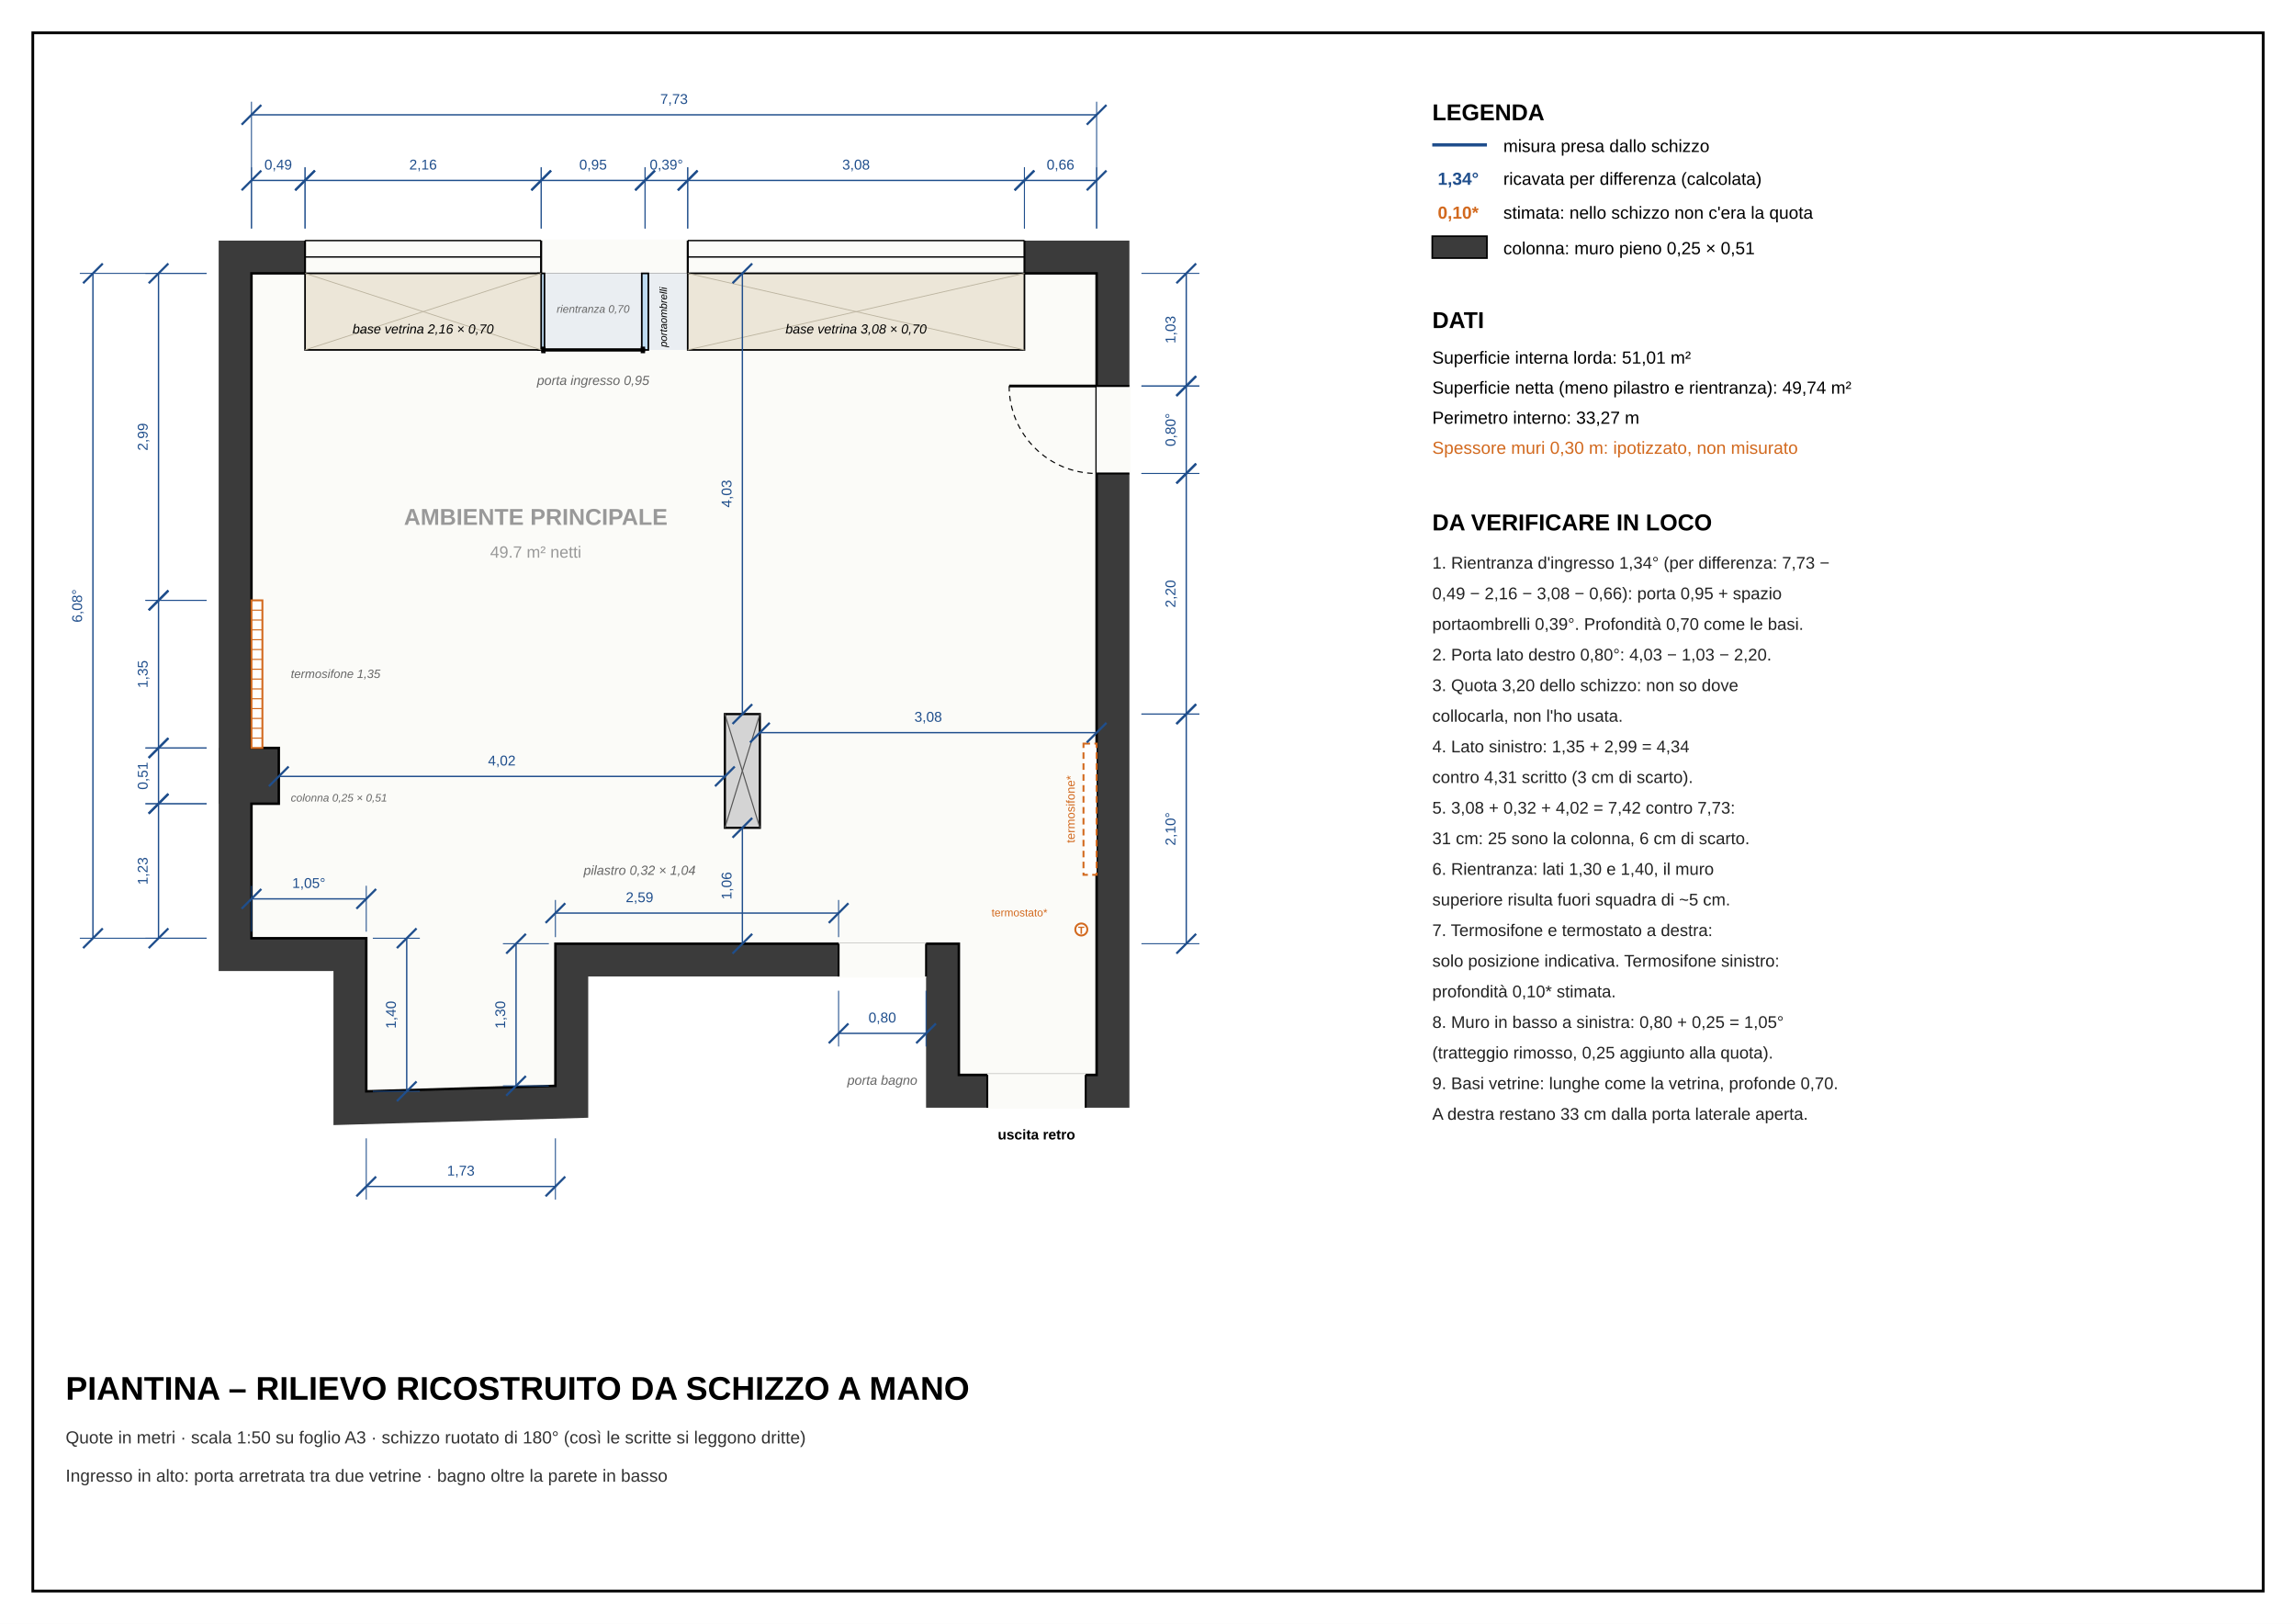
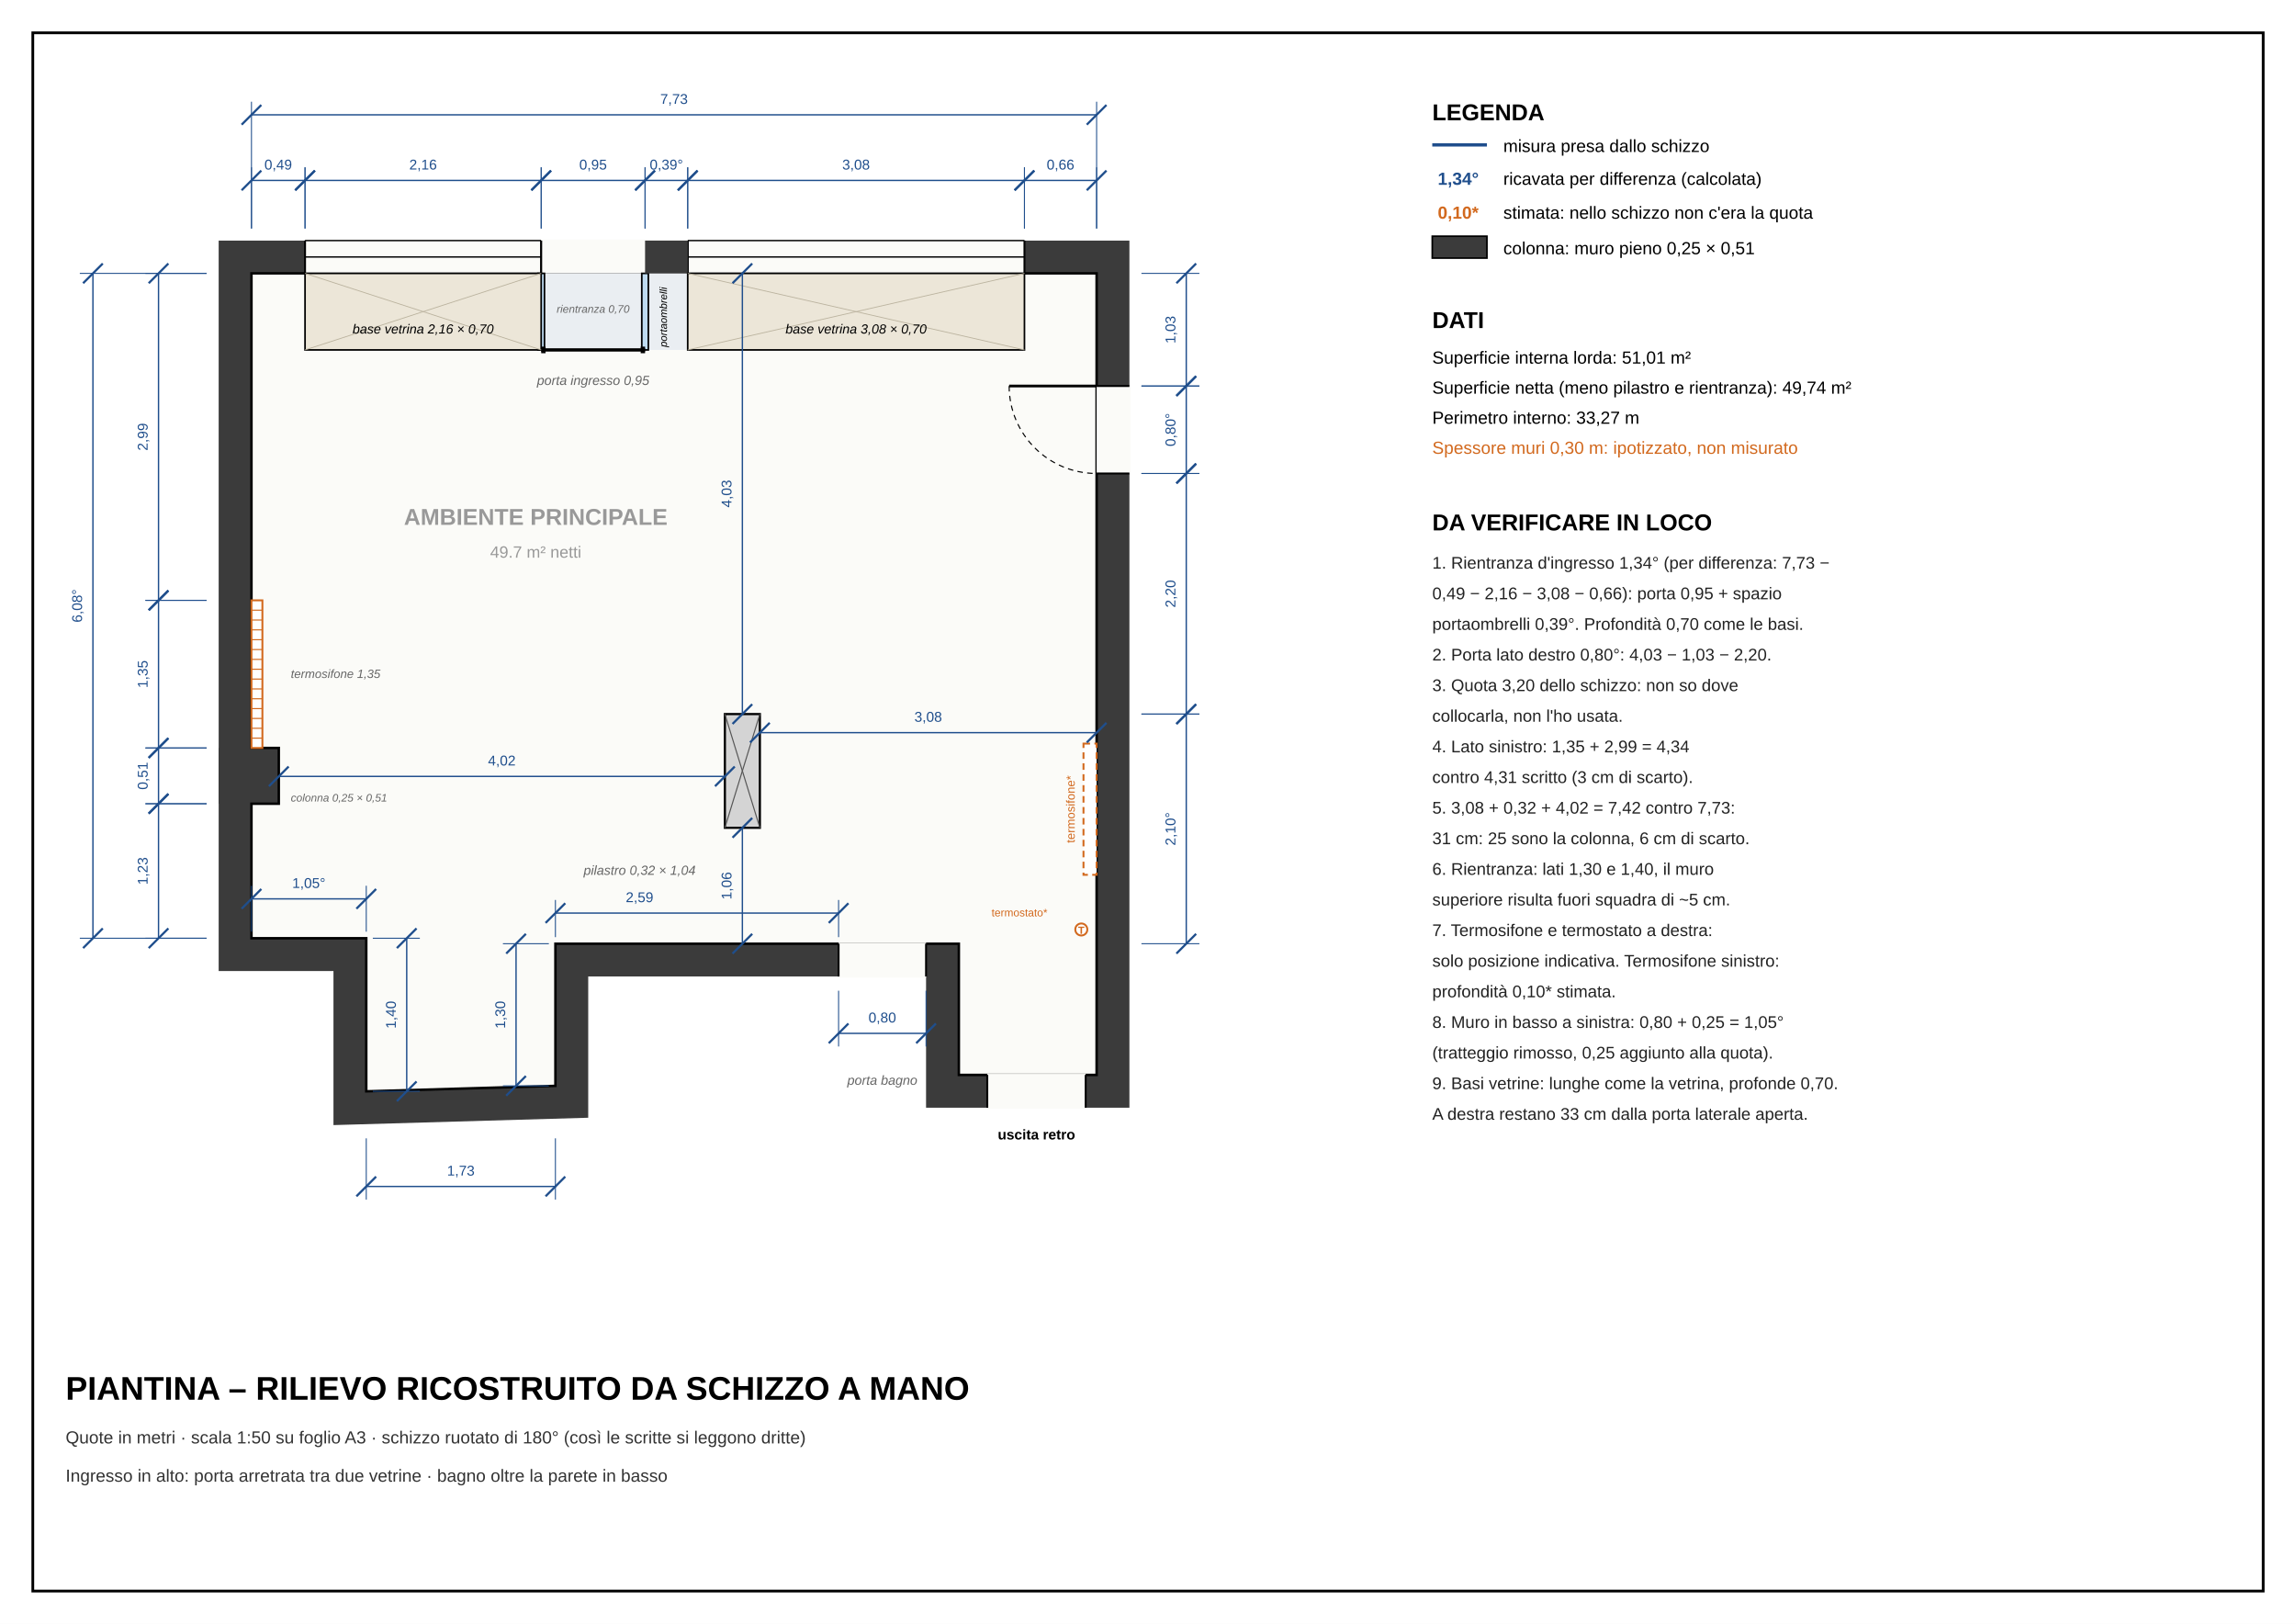
<svg xmlns="http://www.w3.org/2000/svg" width="420mm" height="297mm" viewBox="0 0 420 297" font-family="Arial, Helvetica, sans-serif">
  <defs>
    <pattern id="hatch" width="1.6" height="1.6" patternUnits="userSpaceOnUse" patternTransform="rotate(45)">
      <line x1="0" y1="0" x2="0" y2="1.6" stroke="#777" stroke-width="0.25" />
    </pattern>
  </defs>
  <rect width="420" height="297" fill="#ffffff" />
  <rect x="6" y="6" width="408" height="285" fill="none" stroke="#000" stroke-width="0.5" />
  <polygon points="46.00,50.00 200.60,50.00 200.60,196.60 175.40,196.60 175.40,172.60 101.60,172.60 101.60,198.60 67.00,199.60 67.00,171.60 46.00,171.60 46.00,147.00 51.00,147.00 51.00,136.80 46.00,136.80" fill="none" stroke="#3b3b3b" stroke-width="12.00" stroke-linejoin="miter" stroke-miterlimit="10" />
  <polygon points="46.00,50.00 200.60,50.00 200.60,196.60 175.40,196.60 175.40,172.60 101.60,172.60 101.60,198.60 67.00,199.60 67.00,171.60 46.00,171.60 46.00,147.00 51.00,147.00 51.00,136.80 46.00,136.80" fill="#fbfbf8" stroke="none" />
  <rect x="40.00" y="136.80" width="11.00" height="10.20" fill="#3b3b3b" stroke="none" stroke-width="0.25" />
  <polygon points="46.00,50.00 200.60,50.00 200.60,196.60 175.40,196.60 175.40,172.60 101.60,172.60 101.60,198.60 67.00,199.60 67.00,171.60 46.00,171.60 46.00,147.00 51.00,147.00 51.00,136.80 46.00,136.80" fill="none" stroke="#000" stroke-width="0.45" stroke-linejoin="miter" />
  <rect x="55.80" y="43.80" width="43.20" height="6.20" fill="#fbfbf8" stroke="none" stroke-width="0.25" />
  <line x1="55.80" y1="44.00" x2="55.80" y2="50.00" stroke="#000" stroke-width="0.35" />
  <line x1="99.00" y1="44.00" x2="99.00" y2="50.00" stroke="#000" stroke-width="0.35" />
  <line x1="55.80" y1="44.00" x2="99.00" y2="44.00" stroke="#000" stroke-width="0.25" />
  <line x1="55.80" y1="47.00" x2="99.00" y2="47.00" stroke="#000" stroke-width="0.25" />
  <line x1="55.80" y1="50.00" x2="99.00" y2="50.00" stroke="#000" stroke-width="0.25" />
  <rect x="125.80" y="43.80" width="61.60" height="6.20" fill="#fbfbf8" stroke="none" stroke-width="0.25" />
  <line x1="125.80" y1="44.00" x2="125.80" y2="50.00" stroke="#000" stroke-width="0.35" />
  <line x1="187.40" y1="44.00" x2="187.40" y2="50.00" stroke="#000" stroke-width="0.35" />
  <line x1="125.80" y1="44.00" x2="187.40" y2="44.00" stroke="#000" stroke-width="0.25" />
  <line x1="125.80" y1="47.00" x2="187.40" y2="47.00" stroke="#000" stroke-width="0.25" />
  <line x1="125.80" y1="50.00" x2="187.40" y2="50.00" stroke="#000" stroke-width="0.25" />
  <rect x="99.00" y="43.80" width="26.80" height="6.20" fill="#fbfbf8" stroke="none" stroke-width="0.25" />
  <line x1="99.00" y1="44.00" x2="99.00" y2="50.00" stroke="#000" stroke-width="0.35" />
  <line x1="125.80" y1="44.00" x2="125.80" y2="50.00" stroke="#000" stroke-width="0.35" />
  <rect x="99.00" y="50.00" width="26.80" height="14.00" fill="#eaeef2" stroke="none" stroke-width="0.25" />
  <rect x="98.40" y="50.00" width="1.20" height="14.00" fill="#bfdcf2" stroke="#000" stroke-width="0.3" />
  <rect x="117.40" y="50.00" width="1.20" height="14.00" fill="#bfdcf2" stroke="#000" stroke-width="0.3" />
  <line x1="99.00" y1="64.00" x2="118.00" y2="64.00" stroke="#000" stroke-width="0.6" />
  <rect x="99.00" y="63.40" width="0.80" height="1.20" fill="#000" stroke="none" stroke-width="0.25" />
  <rect x="117.20" y="63.40" width="0.80" height="1.20" fill="#000" stroke="none" stroke-width="0.25" />
+   <rect x="118.00" y="44.00" width="7.80" height="6.00" fill="#3b3b3b" stroke="none" stroke-width="0.25" />
  <rect x="200.60" y="70.60" width="6.20" height="16.00" fill="#fbfbf8" stroke="none" stroke-width="0.25" />
  <line x1="200.60" y1="70.60" x2="206.60" y2="70.60" stroke="#000" stroke-width="0.35" />
  <line x1="200.60" y1="86.60" x2="206.60" y2="86.60" stroke="#000" stroke-width="0.35" />
  <line x1="200.60" y1="70.60" x2="184.60" y2="70.60" stroke="#000" stroke-width="0.5" />
  <path d="M 184.60 70.60 A 16.00 16.00 0 0 0 200.60 86.60" fill="none" stroke="#000" stroke-width="0.2" stroke-dasharray="1 0.8" />
  <rect x="153.40" y="172.40" width="16.00" height="6.40" fill="#fbfbf8" stroke="none" stroke-width="0.25" />
  <line x1="153.40" y1="172.60" x2="153.40" y2="178.60" stroke="#000" stroke-width="0.35" />
  <line x1="169.40" y1="172.60" x2="169.40" y2="178.60" stroke="#000" stroke-width="0.35" />
  <rect x="180.60" y="196.40" width="18.00" height="6.40" fill="#fbfbf8" stroke="none" stroke-width="0.25" />
  <line x1="180.60" y1="196.60" x2="180.60" y2="202.60" stroke="#000" stroke-width="0.35" />
  <line x1="198.60" y1="196.60" x2="198.60" y2="202.60" stroke="#000" stroke-width="0.35" />
  <rect x="180.60" y="196.40" width="18.00" height="6.40" fill="none" stroke="none" stroke-width="0.25" />
  <rect x="55.80" y="50.00" width="43.20" height="14.00" fill="#ece6d8" stroke="#000" stroke-width="0.3" />
  <line x1="55.80" y1="50.00" x2="99.00" y2="64.00" stroke="#bbb39f" stroke-width="0.15" />
  <line x1="55.80" y1="64.00" x2="99.00" y2="50.00" stroke="#bbb39f" stroke-width="0.15" />
  <rect x="125.80" y="50.00" width="61.60" height="14.00" fill="#ece6d8" stroke="#000" stroke-width="0.3" />
  <line x1="125.80" y1="50.00" x2="187.40" y2="64.00" stroke="#bbb39f" stroke-width="0.15" />
  <line x1="125.80" y1="64.00" x2="187.40" y2="50.00" stroke="#bbb39f" stroke-width="0.15" />
  <rect x="132.60" y="130.60" width="6.40" height="20.80" fill="#d4d4d4" stroke="#000" stroke-width="0.4" />
  <line x1="132.60" y1="130.60" x2="139.00" y2="151.40" stroke="#555" stroke-width="0.2" />
  <line x1="139.00" y1="130.60" x2="132.60" y2="151.40" stroke="#555" stroke-width="0.2" />
  <rect x="46.00" y="109.80" width="2.00" height="27.00" fill="#fff" stroke="#d2691e" stroke-width="0.35" />
  <line x1="46.00" y1="111.60" x2="48.00" y2="111.60" stroke="#d2691e" stroke-width="0.2" />
  <line x1="46.00" y1="113.40" x2="48.00" y2="113.40" stroke="#d2691e" stroke-width="0.2" />
  <line x1="46.00" y1="115.20" x2="48.00" y2="115.20" stroke="#d2691e" stroke-width="0.2" />
  <line x1="46.00" y1="117.00" x2="48.00" y2="117.00" stroke="#d2691e" stroke-width="0.2" />
  <line x1="46.00" y1="118.80" x2="48.00" y2="118.80" stroke="#d2691e" stroke-width="0.2" />
  <line x1="46.00" y1="120.60" x2="48.00" y2="120.60" stroke="#d2691e" stroke-width="0.2" />
  <line x1="46.00" y1="122.40" x2="48.00" y2="122.40" stroke="#d2691e" stroke-width="0.2" />
  <line x1="46.00" y1="124.20" x2="48.00" y2="124.20" stroke="#d2691e" stroke-width="0.2" />
  <line x1="46.00" y1="126.00" x2="48.00" y2="126.00" stroke="#d2691e" stroke-width="0.2" />
  <line x1="46.00" y1="127.80" x2="48.00" y2="127.80" stroke="#d2691e" stroke-width="0.2" />
  <line x1="46.00" y1="129.60" x2="48.00" y2="129.60" stroke="#d2691e" stroke-width="0.2" />
  <line x1="46.00" y1="131.40" x2="48.00" y2="131.40" stroke="#d2691e" stroke-width="0.2" />
  <line x1="46.00" y1="133.20" x2="48.00" y2="133.20" stroke="#d2691e" stroke-width="0.2" />
  <line x1="46.00" y1="135.00" x2="48.00" y2="135.00" stroke="#d2691e" stroke-width="0.2" />
  <rect x="198.20" y="136.00" width="2.40" height="24.00" fill="#fff" stroke="#d2691e" stroke-width="0.35" stroke-dasharray="1.2 0.8" />
  <text x="196.60" y="148.00" font-size="2.2" fill="#d2691e" text-anchor="middle" font-weight="normal" font-style="normal" transform="rotate(-90 196.60 148.00)">termosifone*</text>
  <circle cx="197.80" cy="170.00" r="1.1" fill="#fff" stroke="#d2691e" stroke-width="0.35" />
  <text x="197.80" y="170.80" font-size="1.9" fill="#d2691e" text-anchor="middle" font-weight="bold">T</text>
  <text x="191.60" y="167.60" font-size="2.0" fill="#d2691e" text-anchor="end" font-weight="normal" font-style="normal">termostato*</text>
  <text x="77.40" y="61.00" font-size="2.4" fill="#000" text-anchor="middle" font-weight="normal" font-style="italic">base vetrina 2,16 × 0,70</text>
  <text x="156.60" y="61.00" font-size="2.4" fill="#000" text-anchor="middle" font-weight="normal" font-style="italic">base vetrina 3,08 × 0,70</text>
  <text x="108.50" y="70.40" font-size="2.4" fill="#666666" text-anchor="middle" font-weight="normal" font-style="italic">porta ingresso 0,95</text>
  <text x="108.50" y="57.20" font-size="2.0" fill="#666666" text-anchor="middle" font-weight="normal" font-style="italic">rientranza 0,70</text>
  <text x="122.00" y="58.00" font-size="1.9" fill="#000" text-anchor="middle" font-weight="normal" font-style="italic" transform="rotate(-90 122.00 58.00)">portaombrelli</text>
  <text x="117.00" y="160.00" font-size="2.4" fill="#666666" text-anchor="middle" font-weight="normal" font-style="italic">pilastro 0,32 × 1,04</text>
  <text x="53.20" y="124.00" font-size="2.2" fill="#666666" text-anchor="start" font-weight="normal" font-style="italic">termosifone 1,35</text>
  <text x="53.20" y="146.60" font-size="2.0" fill="#666666" text-anchor="start" font-weight="normal" font-style="italic">colonna 0,25 × 0,51</text>
  <text x="161.40" y="198.40" font-size="2.4" fill="#666666" text-anchor="middle" font-weight="normal" font-style="italic">porta bagno</text>
  <text x="189.60" y="208.40" font-size="2.6" fill="#000" text-anchor="middle" font-weight="bold" font-style="normal">uscita retro</text>
  <text x="98.00" y="96.00" font-size="4.2" fill="#999" text-anchor="middle" font-weight="bold" font-style="normal">AMBIENTE PRINCIPALE</text>
  <text x="98.00" y="102.00" font-size="3.0" fill="#999" text-anchor="middle" font-weight="normal" font-style="normal">49.7 m² netti</text>
  <line x1="46.00" y1="41.80" x2="46.00" y2="30.60" stroke="#1f4e8c" stroke-width="0.18" />
  <line x1="55.80" y1="41.80" x2="55.80" y2="30.60" stroke="#1f4e8c" stroke-width="0.18" />
  <line x1="46.00" y1="33.00" x2="55.80" y2="33.00" stroke="#1f4e8c" stroke-width="0.25" />
  <line x1="44.20" y1="34.80" x2="47.80" y2="31.20" stroke="#1f4e8c" stroke-width="0.4" />
  <line x1="54.00" y1="34.80" x2="57.60" y2="31.20" stroke="#1f4e8c" stroke-width="0.4" />
  <text x="50.90" y="31.00" font-size="2.6" fill="#1f4e8c" text-anchor="middle" font-weight="normal" font-style="normal">0,49</text>
  <line x1="55.80" y1="41.80" x2="55.80" y2="30.60" stroke="#1f4e8c" stroke-width="0.18" />
  <line x1="99.00" y1="41.80" x2="99.00" y2="30.60" stroke="#1f4e8c" stroke-width="0.18" />
  <line x1="55.80" y1="33.00" x2="99.00" y2="33.00" stroke="#1f4e8c" stroke-width="0.25" />
  <line x1="54.00" y1="34.80" x2="57.60" y2="31.20" stroke="#1f4e8c" stroke-width="0.4" />
  <line x1="97.20" y1="34.80" x2="100.80" y2="31.20" stroke="#1f4e8c" stroke-width="0.4" />
  <text x="77.40" y="31.00" font-size="2.6" fill="#1f4e8c" text-anchor="middle" font-weight="normal" font-style="normal">2,16</text>
  <line x1="99.00" y1="41.80" x2="99.00" y2="30.60" stroke="#1f4e8c" stroke-width="0.18" />
  <line x1="118.00" y1="41.80" x2="118.00" y2="30.60" stroke="#1f4e8c" stroke-width="0.18" />
  <line x1="99.00" y1="33.00" x2="118.00" y2="33.00" stroke="#1f4e8c" stroke-width="0.25" />
  <line x1="97.20" y1="34.80" x2="100.80" y2="31.20" stroke="#1f4e8c" stroke-width="0.4" />
  <line x1="116.20" y1="34.80" x2="119.80" y2="31.20" stroke="#1f4e8c" stroke-width="0.4" />
  <text x="108.50" y="31.00" font-size="2.6" fill="#1f4e8c" text-anchor="middle" font-weight="normal" font-style="normal">0,95</text>
  <line x1="118.00" y1="41.80" x2="118.00" y2="30.60" stroke="#1f4e8c" stroke-width="0.18" />
  <line x1="125.80" y1="41.80" x2="125.80" y2="30.60" stroke="#1f4e8c" stroke-width="0.18" />
  <line x1="118.00" y1="33.00" x2="125.80" y2="33.00" stroke="#1f4e8c" stroke-width="0.25" />
  <line x1="116.20" y1="34.80" x2="119.80" y2="31.20" stroke="#1f4e8c" stroke-width="0.4" />
  <line x1="124.00" y1="34.80" x2="127.60" y2="31.20" stroke="#1f4e8c" stroke-width="0.4" />
  <text x="121.90" y="31.00" font-size="2.6" fill="#1f4e8c" text-anchor="middle" font-weight="normal" font-style="normal">0,39°</text>
  <line x1="125.80" y1="41.80" x2="125.80" y2="30.60" stroke="#1f4e8c" stroke-width="0.18" />
  <line x1="187.40" y1="41.80" x2="187.40" y2="30.60" stroke="#1f4e8c" stroke-width="0.18" />
  <line x1="125.80" y1="33.00" x2="187.40" y2="33.00" stroke="#1f4e8c" stroke-width="0.25" />
  <line x1="124.00" y1="34.80" x2="127.60" y2="31.20" stroke="#1f4e8c" stroke-width="0.4" />
  <line x1="185.60" y1="34.80" x2="189.20" y2="31.20" stroke="#1f4e8c" stroke-width="0.4" />
  <text x="156.60" y="31.00" font-size="2.6" fill="#1f4e8c" text-anchor="middle" font-weight="normal" font-style="normal">3,08</text>
  <line x1="187.40" y1="41.80" x2="187.40" y2="30.60" stroke="#1f4e8c" stroke-width="0.18" />
  <line x1="200.60" y1="41.80" x2="200.60" y2="30.60" stroke="#1f4e8c" stroke-width="0.18" />
  <line x1="187.40" y1="33.00" x2="200.60" y2="33.00" stroke="#1f4e8c" stroke-width="0.25" />
  <line x1="185.60" y1="34.80" x2="189.20" y2="31.20" stroke="#1f4e8c" stroke-width="0.4" />
  <line x1="198.80" y1="34.80" x2="202.40" y2="31.20" stroke="#1f4e8c" stroke-width="0.4" />
  <text x="194.00" y="31.00" font-size="2.6" fill="#1f4e8c" text-anchor="middle" font-weight="normal" font-style="normal">0,66</text>
  <line x1="46.00" y1="41.80" x2="46.00" y2="18.60" stroke="#1f4e8c" stroke-width="0.18" />
  <line x1="200.60" y1="41.80" x2="200.60" y2="18.60" stroke="#1f4e8c" stroke-width="0.18" />
  <line x1="46.00" y1="21.00" x2="200.60" y2="21.00" stroke="#1f4e8c" stroke-width="0.25" />
  <line x1="44.20" y1="22.80" x2="47.80" y2="19.20" stroke="#1f4e8c" stroke-width="0.4" />
  <line x1="198.80" y1="22.80" x2="202.40" y2="19.20" stroke="#1f4e8c" stroke-width="0.4" />
  <text x="123.30" y="19.00" font-size="2.6" fill="#1f4e8c" text-anchor="middle" font-weight="normal" font-style="normal">7,73</text>
  <line x1="208.80" y1="50.00" x2="219.40" y2="50.00" stroke="#1f4e8c" stroke-width="0.18" />
  <line x1="208.80" y1="70.60" x2="219.40" y2="70.60" stroke="#1f4e8c" stroke-width="0.18" />
  <line x1="217.00" y1="50.00" x2="217.00" y2="70.60" stroke="#1f4e8c" stroke-width="0.25" />
  <line x1="215.20" y1="51.80" x2="218.80" y2="48.20" stroke="#1f4e8c" stroke-width="0.4" />
  <line x1="215.20" y1="72.40" x2="218.80" y2="68.80" stroke="#1f4e8c" stroke-width="0.4" />
  <text x="215.00" y="60.30" font-size="2.6" fill="#1f4e8c" text-anchor="middle" font-weight="normal" font-style="normal" transform="rotate(-90 215.00 60.30)">1,03</text>
  <line x1="208.80" y1="70.60" x2="219.40" y2="70.60" stroke="#1f4e8c" stroke-width="0.18" />
  <line x1="208.80" y1="86.60" x2="219.40" y2="86.60" stroke="#1f4e8c" stroke-width="0.18" />
  <line x1="217.00" y1="70.60" x2="217.00" y2="86.60" stroke="#1f4e8c" stroke-width="0.25" />
  <line x1="215.20" y1="72.40" x2="218.80" y2="68.80" stroke="#1f4e8c" stroke-width="0.4" />
  <line x1="215.20" y1="88.40" x2="218.80" y2="84.80" stroke="#1f4e8c" stroke-width="0.4" />
  <text x="215.00" y="78.60" font-size="2.6" fill="#1f4e8c" text-anchor="middle" font-weight="normal" font-style="normal" transform="rotate(-90 215.00 78.60)">0,80°</text>
  <line x1="208.80" y1="86.60" x2="219.40" y2="86.60" stroke="#1f4e8c" stroke-width="0.18" />
  <line x1="208.80" y1="130.60" x2="219.40" y2="130.60" stroke="#1f4e8c" stroke-width="0.18" />
  <line x1="217.00" y1="86.60" x2="217.00" y2="130.60" stroke="#1f4e8c" stroke-width="0.25" />
  <line x1="215.20" y1="88.40" x2="218.80" y2="84.80" stroke="#1f4e8c" stroke-width="0.4" />
  <line x1="215.20" y1="132.40" x2="218.80" y2="128.80" stroke="#1f4e8c" stroke-width="0.4" />
  <text x="215.00" y="108.60" font-size="2.6" fill="#1f4e8c" text-anchor="middle" font-weight="normal" font-style="normal" transform="rotate(-90 215.00 108.60)">2,20</text>
  <line x1="208.80" y1="130.60" x2="219.40" y2="130.60" stroke="#1f4e8c" stroke-width="0.18" />
  <line x1="208.80" y1="172.60" x2="219.40" y2="172.60" stroke="#1f4e8c" stroke-width="0.18" />
  <line x1="217.00" y1="130.60" x2="217.00" y2="172.60" stroke="#1f4e8c" stroke-width="0.25" />
  <line x1="215.20" y1="132.40" x2="218.80" y2="128.80" stroke="#1f4e8c" stroke-width="0.4" />
  <line x1="215.20" y1="174.40" x2="218.80" y2="170.80" stroke="#1f4e8c" stroke-width="0.4" />
  <text x="215.00" y="151.60" font-size="2.6" fill="#1f4e8c" text-anchor="middle" font-weight="normal" font-style="normal" transform="rotate(-90 215.00 151.60)">2,10°</text>
  <line x1="37.80" y1="50.00" x2="26.60" y2="50.00" stroke="#1f4e8c" stroke-width="0.18" />
  <line x1="37.80" y1="109.80" x2="26.60" y2="109.80" stroke="#1f4e8c" stroke-width="0.18" />
  <line x1="29.00" y1="50.00" x2="29.00" y2="109.80" stroke="#1f4e8c" stroke-width="0.25" />
  <line x1="27.20" y1="51.80" x2="30.80" y2="48.20" stroke="#1f4e8c" stroke-width="0.4" />
  <line x1="27.20" y1="111.60" x2="30.80" y2="108.00" stroke="#1f4e8c" stroke-width="0.4" />
  <text x="27.00" y="79.90" font-size="2.6" fill="#1f4e8c" text-anchor="middle" font-weight="normal" font-style="normal" transform="rotate(-90 27.00 79.90)">2,99</text>
  <line x1="37.80" y1="109.80" x2="26.60" y2="109.80" stroke="#1f4e8c" stroke-width="0.18" />
  <line x1="37.80" y1="136.80" x2="26.60" y2="136.80" stroke="#1f4e8c" stroke-width="0.18" />
  <line x1="29.00" y1="109.80" x2="29.00" y2="136.80" stroke="#1f4e8c" stroke-width="0.25" />
  <line x1="27.20" y1="111.60" x2="30.80" y2="108.00" stroke="#1f4e8c" stroke-width="0.4" />
  <line x1="27.20" y1="138.60" x2="30.80" y2="135.00" stroke="#1f4e8c" stroke-width="0.4" />
  <text x="27.00" y="123.30" font-size="2.6" fill="#1f4e8c" text-anchor="middle" font-weight="normal" font-style="normal" transform="rotate(-90 27.00 123.30)">1,35</text>
  <line x1="37.80" y1="136.80" x2="26.60" y2="136.80" stroke="#1f4e8c" stroke-width="0.18" />
  <line x1="37.80" y1="147.00" x2="26.60" y2="147.00" stroke="#1f4e8c" stroke-width="0.18" />
  <line x1="29.00" y1="136.80" x2="29.00" y2="147.00" stroke="#1f4e8c" stroke-width="0.25" />
  <line x1="27.20" y1="138.60" x2="30.80" y2="135.00" stroke="#1f4e8c" stroke-width="0.4" />
  <line x1="27.20" y1="148.80" x2="30.80" y2="145.20" stroke="#1f4e8c" stroke-width="0.4" />
  <text x="27.00" y="141.90" font-size="2.6" fill="#1f4e8c" text-anchor="middle" font-weight="normal" font-style="normal" transform="rotate(-90 27.00 141.90)">0,51</text>
  <line x1="37.80" y1="147.00" x2="26.60" y2="147.00" stroke="#1f4e8c" stroke-width="0.18" />
  <line x1="37.80" y1="171.60" x2="26.60" y2="171.60" stroke="#1f4e8c" stroke-width="0.18" />
  <line x1="29.00" y1="147.00" x2="29.00" y2="171.60" stroke="#1f4e8c" stroke-width="0.25" />
  <line x1="27.20" y1="148.80" x2="30.80" y2="145.20" stroke="#1f4e8c" stroke-width="0.4" />
  <line x1="27.20" y1="173.40" x2="30.80" y2="169.80" stroke="#1f4e8c" stroke-width="0.4" />
  <text x="27.00" y="159.30" font-size="2.6" fill="#1f4e8c" text-anchor="middle" font-weight="normal" font-style="normal" transform="rotate(-90 27.00 159.30)">1,23</text>
  <line x1="37.80" y1="50.00" x2="14.60" y2="50.00" stroke="#1f4e8c" stroke-width="0.18" />
  <line x1="37.80" y1="171.60" x2="14.60" y2="171.60" stroke="#1f4e8c" stroke-width="0.18" />
  <line x1="17.00" y1="50.00" x2="17.00" y2="171.60" stroke="#1f4e8c" stroke-width="0.25" />
  <line x1="15.20" y1="51.80" x2="18.80" y2="48.20" stroke="#1f4e8c" stroke-width="0.4" />
  <line x1="15.20" y1="173.40" x2="18.80" y2="169.80" stroke="#1f4e8c" stroke-width="0.4" />
  <text x="15.00" y="110.80" font-size="2.6" fill="#1f4e8c" text-anchor="middle" font-weight="normal" font-style="normal" transform="rotate(-90 15.00 110.80)">6,08°</text>
  <line x1="139.00" y1="134.00" x2="200.60" y2="134.00" stroke="#1f4e8c" stroke-width="0.25" />
  <line x1="137.20" y1="135.80" x2="140.80" y2="132.20" stroke="#1f4e8c" stroke-width="0.4" />
  <line x1="198.80" y1="135.80" x2="202.40" y2="132.20" stroke="#1f4e8c" stroke-width="0.4" />
  <text x="169.80" y="132.00" font-size="2.6" fill="#1f4e8c" text-anchor="middle" font-weight="normal" font-style="normal">3,08</text>
  <line x1="51.00" y1="142.00" x2="132.60" y2="142.00" stroke="#1f4e8c" stroke-width="0.25" />
  <line x1="49.20" y1="143.80" x2="52.80" y2="140.20" stroke="#1f4e8c" stroke-width="0.4" />
  <line x1="130.80" y1="143.80" x2="134.40" y2="140.20" stroke="#1f4e8c" stroke-width="0.4" />
  <text x="91.80" y="140.00" font-size="2.6" fill="#1f4e8c" text-anchor="middle" font-weight="normal" font-style="normal">4,02</text>
  <line x1="135.80" y1="50.00" x2="135.80" y2="130.60" stroke="#1f4e8c" stroke-width="0.25" />
  <line x1="134.00" y1="51.80" x2="137.60" y2="48.20" stroke="#1f4e8c" stroke-width="0.4" />
  <line x1="134.00" y1="132.40" x2="137.60" y2="128.80" stroke="#1f4e8c" stroke-width="0.4" />
  <text x="133.80" y="90.30" font-size="2.6" fill="#1f4e8c" text-anchor="middle" font-weight="normal" font-style="normal" transform="rotate(-90 133.80 90.30)">4,03</text>
  <line x1="135.80" y1="151.40" x2="135.80" y2="172.60" stroke="#1f4e8c" stroke-width="0.25" />
  <line x1="134.00" y1="153.20" x2="137.60" y2="149.60" stroke="#1f4e8c" stroke-width="0.4" />
  <line x1="134.00" y1="174.40" x2="137.60" y2="170.80" stroke="#1f4e8c" stroke-width="0.4" />
  <text x="133.80" y="162.00" font-size="2.6" fill="#1f4e8c" text-anchor="middle" font-weight="normal" font-style="normal" transform="rotate(-90 133.80 162.00)">1,06</text>
  <line x1="46.00" y1="170.40" x2="46.00" y2="162.00" stroke="#1f4e8c" stroke-width="0.18" />
  <line x1="67.00" y1="170.40" x2="67.00" y2="162.00" stroke="#1f4e8c" stroke-width="0.18" />
  <line x1="46.00" y1="164.40" x2="67.00" y2="164.40" stroke="#1f4e8c" stroke-width="0.25" />
  <line x1="44.20" y1="166.20" x2="47.80" y2="162.60" stroke="#1f4e8c" stroke-width="0.4" />
  <line x1="65.20" y1="166.20" x2="68.80" y2="162.60" stroke="#1f4e8c" stroke-width="0.4" />
  <text x="56.50" y="162.40" font-size="2.6" fill="#1f4e8c" text-anchor="middle" font-weight="normal" font-style="normal">1,05°</text>
  <line x1="101.60" y1="171.40" x2="101.60" y2="164.60" stroke="#1f4e8c" stroke-width="0.18" />
  <line x1="153.40" y1="171.40" x2="153.40" y2="164.60" stroke="#1f4e8c" stroke-width="0.18" />
  <line x1="101.60" y1="167.00" x2="153.40" y2="167.00" stroke="#1f4e8c" stroke-width="0.25" />
  <line x1="99.80" y1="168.80" x2="103.40" y2="165.20" stroke="#1f4e8c" stroke-width="0.4" />
  <line x1="151.60" y1="168.80" x2="155.20" y2="165.20" stroke="#1f4e8c" stroke-width="0.4" />
  <text x="117.00" y="165.00" font-size="2.6" fill="#1f4e8c" text-anchor="middle" font-weight="normal" font-style="normal">2,59</text>
  <line x1="68.20" y1="171.60" x2="76.80" y2="171.60" stroke="#1f4e8c" stroke-width="0.18" />
  <line x1="68.20" y1="199.60" x2="76.80" y2="199.60" stroke="#1f4e8c" stroke-width="0.18" />
  <line x1="74.40" y1="171.60" x2="74.40" y2="199.60" stroke="#1f4e8c" stroke-width="0.25" />
  <line x1="72.60" y1="173.40" x2="76.20" y2="169.80" stroke="#1f4e8c" stroke-width="0.4" />
  <line x1="72.60" y1="201.40" x2="76.20" y2="197.80" stroke="#1f4e8c" stroke-width="0.4" />
  <text x="72.40" y="185.60" font-size="2.6" fill="#1f4e8c" text-anchor="middle" font-weight="normal" font-style="normal" transform="rotate(-90 72.40 185.60)">1,40</text>
  <line x1="100.40" y1="172.60" x2="92.00" y2="172.60" stroke="#1f4e8c" stroke-width="0.18" />
  <line x1="100.40" y1="198.60" x2="92.00" y2="198.60" stroke="#1f4e8c" stroke-width="0.18" />
  <line x1="94.40" y1="172.60" x2="94.40" y2="198.60" stroke="#1f4e8c" stroke-width="0.25" />
  <line x1="92.60" y1="174.40" x2="96.20" y2="170.80" stroke="#1f4e8c" stroke-width="0.4" />
  <line x1="92.60" y1="200.40" x2="96.20" y2="196.80" stroke="#1f4e8c" stroke-width="0.4" />
  <text x="92.40" y="185.60" font-size="2.6" fill="#1f4e8c" text-anchor="middle" font-weight="normal" font-style="normal" transform="rotate(-90 92.40 185.60)">1,30</text>
  <line x1="67.00" y1="208.20" x2="67.00" y2="219.40" stroke="#1f4e8c" stroke-width="0.18" />
  <line x1="101.60" y1="208.20" x2="101.60" y2="219.40" stroke="#1f4e8c" stroke-width="0.18" />
  <line x1="67.00" y1="217.00" x2="101.60" y2="217.00" stroke="#1f4e8c" stroke-width="0.25" />
  <line x1="65.20" y1="218.80" x2="68.80" y2="215.20" stroke="#1f4e8c" stroke-width="0.4" />
  <line x1="99.80" y1="218.80" x2="103.40" y2="215.20" stroke="#1f4e8c" stroke-width="0.4" />
  <text x="84.30" y="215.00" font-size="2.6" fill="#1f4e8c" text-anchor="middle" font-weight="normal" font-style="normal">1,73</text>
  <line x1="153.40" y1="181.20" x2="153.40" y2="191.40" stroke="#1f4e8c" stroke-width="0.18" />
  <line x1="169.40" y1="181.20" x2="169.40" y2="191.40" stroke="#1f4e8c" stroke-width="0.18" />
  <line x1="153.40" y1="189.00" x2="169.40" y2="189.00" stroke="#1f4e8c" stroke-width="0.25" />
  <line x1="151.60" y1="190.80" x2="155.20" y2="187.20" stroke="#1f4e8c" stroke-width="0.4" />
  <line x1="167.60" y1="190.80" x2="171.20" y2="187.20" stroke="#1f4e8c" stroke-width="0.4" />
  <text x="161.40" y="187.00" font-size="2.6" fill="#1f4e8c" text-anchor="middle" font-weight="normal" font-style="normal">0,80</text>
  <text x="12.00" y="256.00" font-size="6.0" fill="#000" text-anchor="start" font-weight="bold">PIANTINA – RILIEVO RICOSTRUITO DA SCHIZZO A MANO</text>
  <text x="12.00" y="264.00" font-size="3.2" fill="#333" text-anchor="start" font-weight="normal">Quote in metri · scala 1:50 su foglio A3 · schizzo ruotato di 180° (così le scritte si leggono dritte)</text>
  <text x="12.00" y="271.00" font-size="3.2" fill="#333" text-anchor="start" font-weight="normal">Ingresso in alto: porta arretrata tra due vetrine · bagno oltre la parete in basso</text>
  <text x="262.00" y="22.00" font-size="4.2" fill="#000" text-anchor="start" font-weight="bold">LEGENDA</text>
  <line x1="262" y1="26.5" x2="272" y2="26.5" stroke="#1f4e8c" stroke-width="0.6" />
  <text x="275.00" y="27.80" font-size="3.2" fill="#000" text-anchor="start" font-weight="normal">misura presa dallo schizzo</text>
  <text x="263.00" y="33.80" font-size="3.2" fill="#1f4e8c" text-anchor="start" font-weight="bold">1,34°</text>
  <text x="275.00" y="33.80" font-size="3.2" fill="#000" text-anchor="start" font-weight="normal">ricavata per differenza (calcolata)</text>
  <text x="263.00" y="40.00" font-size="3.2" fill="#d2691e" text-anchor="start" font-weight="bold">0,10*</text>
  <text x="275.00" y="40.00" font-size="3.2" fill="#000" text-anchor="start" font-weight="normal">stimata: nello schizzo non c'era la quota</text>
  <rect x="262" y="43.2" width="10" height="4" fill="#3b3b3b" stroke="#000" stroke-width="0.3" />
  <text x="275.00" y="46.50" font-size="3.2" fill="#000" text-anchor="start" font-weight="normal">colonna: muro pieno 0,25 × 0,51</text>
  <text x="262.00" y="60.00" font-size="4.2" fill="#000" text-anchor="start" font-weight="bold">DATI</text>
  <text x="262.00" y="66.50" font-size="3.2" fill="#000" text-anchor="start" font-weight="normal">Superficie interna lorda: 51,01 m²</text>
  <text x="262.00" y="72.00" font-size="3.2" fill="#000" text-anchor="start" font-weight="normal">Superficie netta (meno pilastro e rientranza): 49,74 m²</text>
  <text x="262.00" y="77.50" font-size="3.2" fill="#000" text-anchor="start" font-weight="normal">Perimetro interno: 33,27 m</text>
  <text x="262.00" y="83.00" font-size="3.2" fill="#d2691e" text-anchor="start" font-weight="normal">Spessore muri 0,30 m: ipotizzato, non misurato</text>
  <text x="262.00" y="97.00" font-size="4.2" fill="#000" text-anchor="start" font-weight="bold">DA VERIFICARE IN LOCO</text>
  <text x="262.00" y="104.00" font-size="3.1" fill="#222" text-anchor="start" font-weight="normal">1. Rientranza d'ingresso 1,34° (per differenza: 7,73 −</text>
  <text x="262.00" y="109.60" font-size="3.1" fill="#222" text-anchor="start" font-weight="normal">    0,49 − 2,16 − 3,08 − 0,66): porta 0,95 + spazio</text>
  <text x="262.00" y="115.20" font-size="3.1" fill="#222" text-anchor="start" font-weight="normal">    portaombrelli 0,39°. Profondità 0,70 come le basi.</text>
  <text x="262.00" y="120.80" font-size="3.1" fill="#222" text-anchor="start" font-weight="normal">2. Porta lato destro 0,80°: 4,03 − 1,03 − 2,20.</text>
  <text x="262.00" y="126.40" font-size="3.1" fill="#222" text-anchor="start" font-weight="normal">3. Quota 3,20 dello schizzo: non so dove</text>
  <text x="262.00" y="132.00" font-size="3.1" fill="#222" text-anchor="start" font-weight="normal">    collocarla, non l'ho usata.</text>
  <text x="262.00" y="137.60" font-size="3.1" fill="#222" text-anchor="start" font-weight="normal">4. Lato sinistro: 1,35 + 2,99 = 4,34</text>
  <text x="262.00" y="143.20" font-size="3.1" fill="#222" text-anchor="start" font-weight="normal">    contro 4,31 scritto (3 cm di scarto).</text>
  <text x="262.00" y="148.80" font-size="3.1" fill="#222" text-anchor="start" font-weight="normal">5. 3,08 + 0,32 + 4,02 = 7,42 contro 7,73:</text>
  <text x="262.00" y="154.40" font-size="3.1" fill="#222" text-anchor="start" font-weight="normal">    31 cm: 25 sono la colonna, 6 cm di scarto.</text>
  <text x="262.00" y="160.00" font-size="3.1" fill="#222" text-anchor="start" font-weight="normal">6. Rientranza: lati 1,30 e 1,40, il muro</text>
  <text x="262.00" y="165.60" font-size="3.1" fill="#222" text-anchor="start" font-weight="normal">    superiore risulta fuori squadra di ~5 cm.</text>
  <text x="262.00" y="171.20" font-size="3.1" fill="#222" text-anchor="start" font-weight="normal">7. Termosifone e termostato a destra:</text>
  <text x="262.00" y="176.80" font-size="3.1" fill="#222" text-anchor="start" font-weight="normal">    solo posizione indicativa. Termosifone sinistro:</text>
  <text x="262.00" y="182.40" font-size="3.1" fill="#222" text-anchor="start" font-weight="normal">    profondità 0,10* stimata.</text>
  <text x="262.00" y="188.00" font-size="3.1" fill="#222" text-anchor="start" font-weight="normal">8. Muro in basso a sinistra: 0,80 + 0,25 = 1,05°</text>
  <text x="262.00" y="193.60" font-size="3.1" fill="#222" text-anchor="start" font-weight="normal">    (tratteggio rimosso, 0,25 aggiunto alla quota).</text>
  <text x="262.00" y="199.20" font-size="3.1" fill="#222" text-anchor="start" font-weight="normal">9. Basi vetrine: lunghe come la vetrina, profonde 0,70.</text>
  <text x="262.00" y="204.80" font-size="3.1" fill="#222" text-anchor="start" font-weight="normal">    A destra restano 33 cm dalla porta laterale aperta.</text>
</svg>
